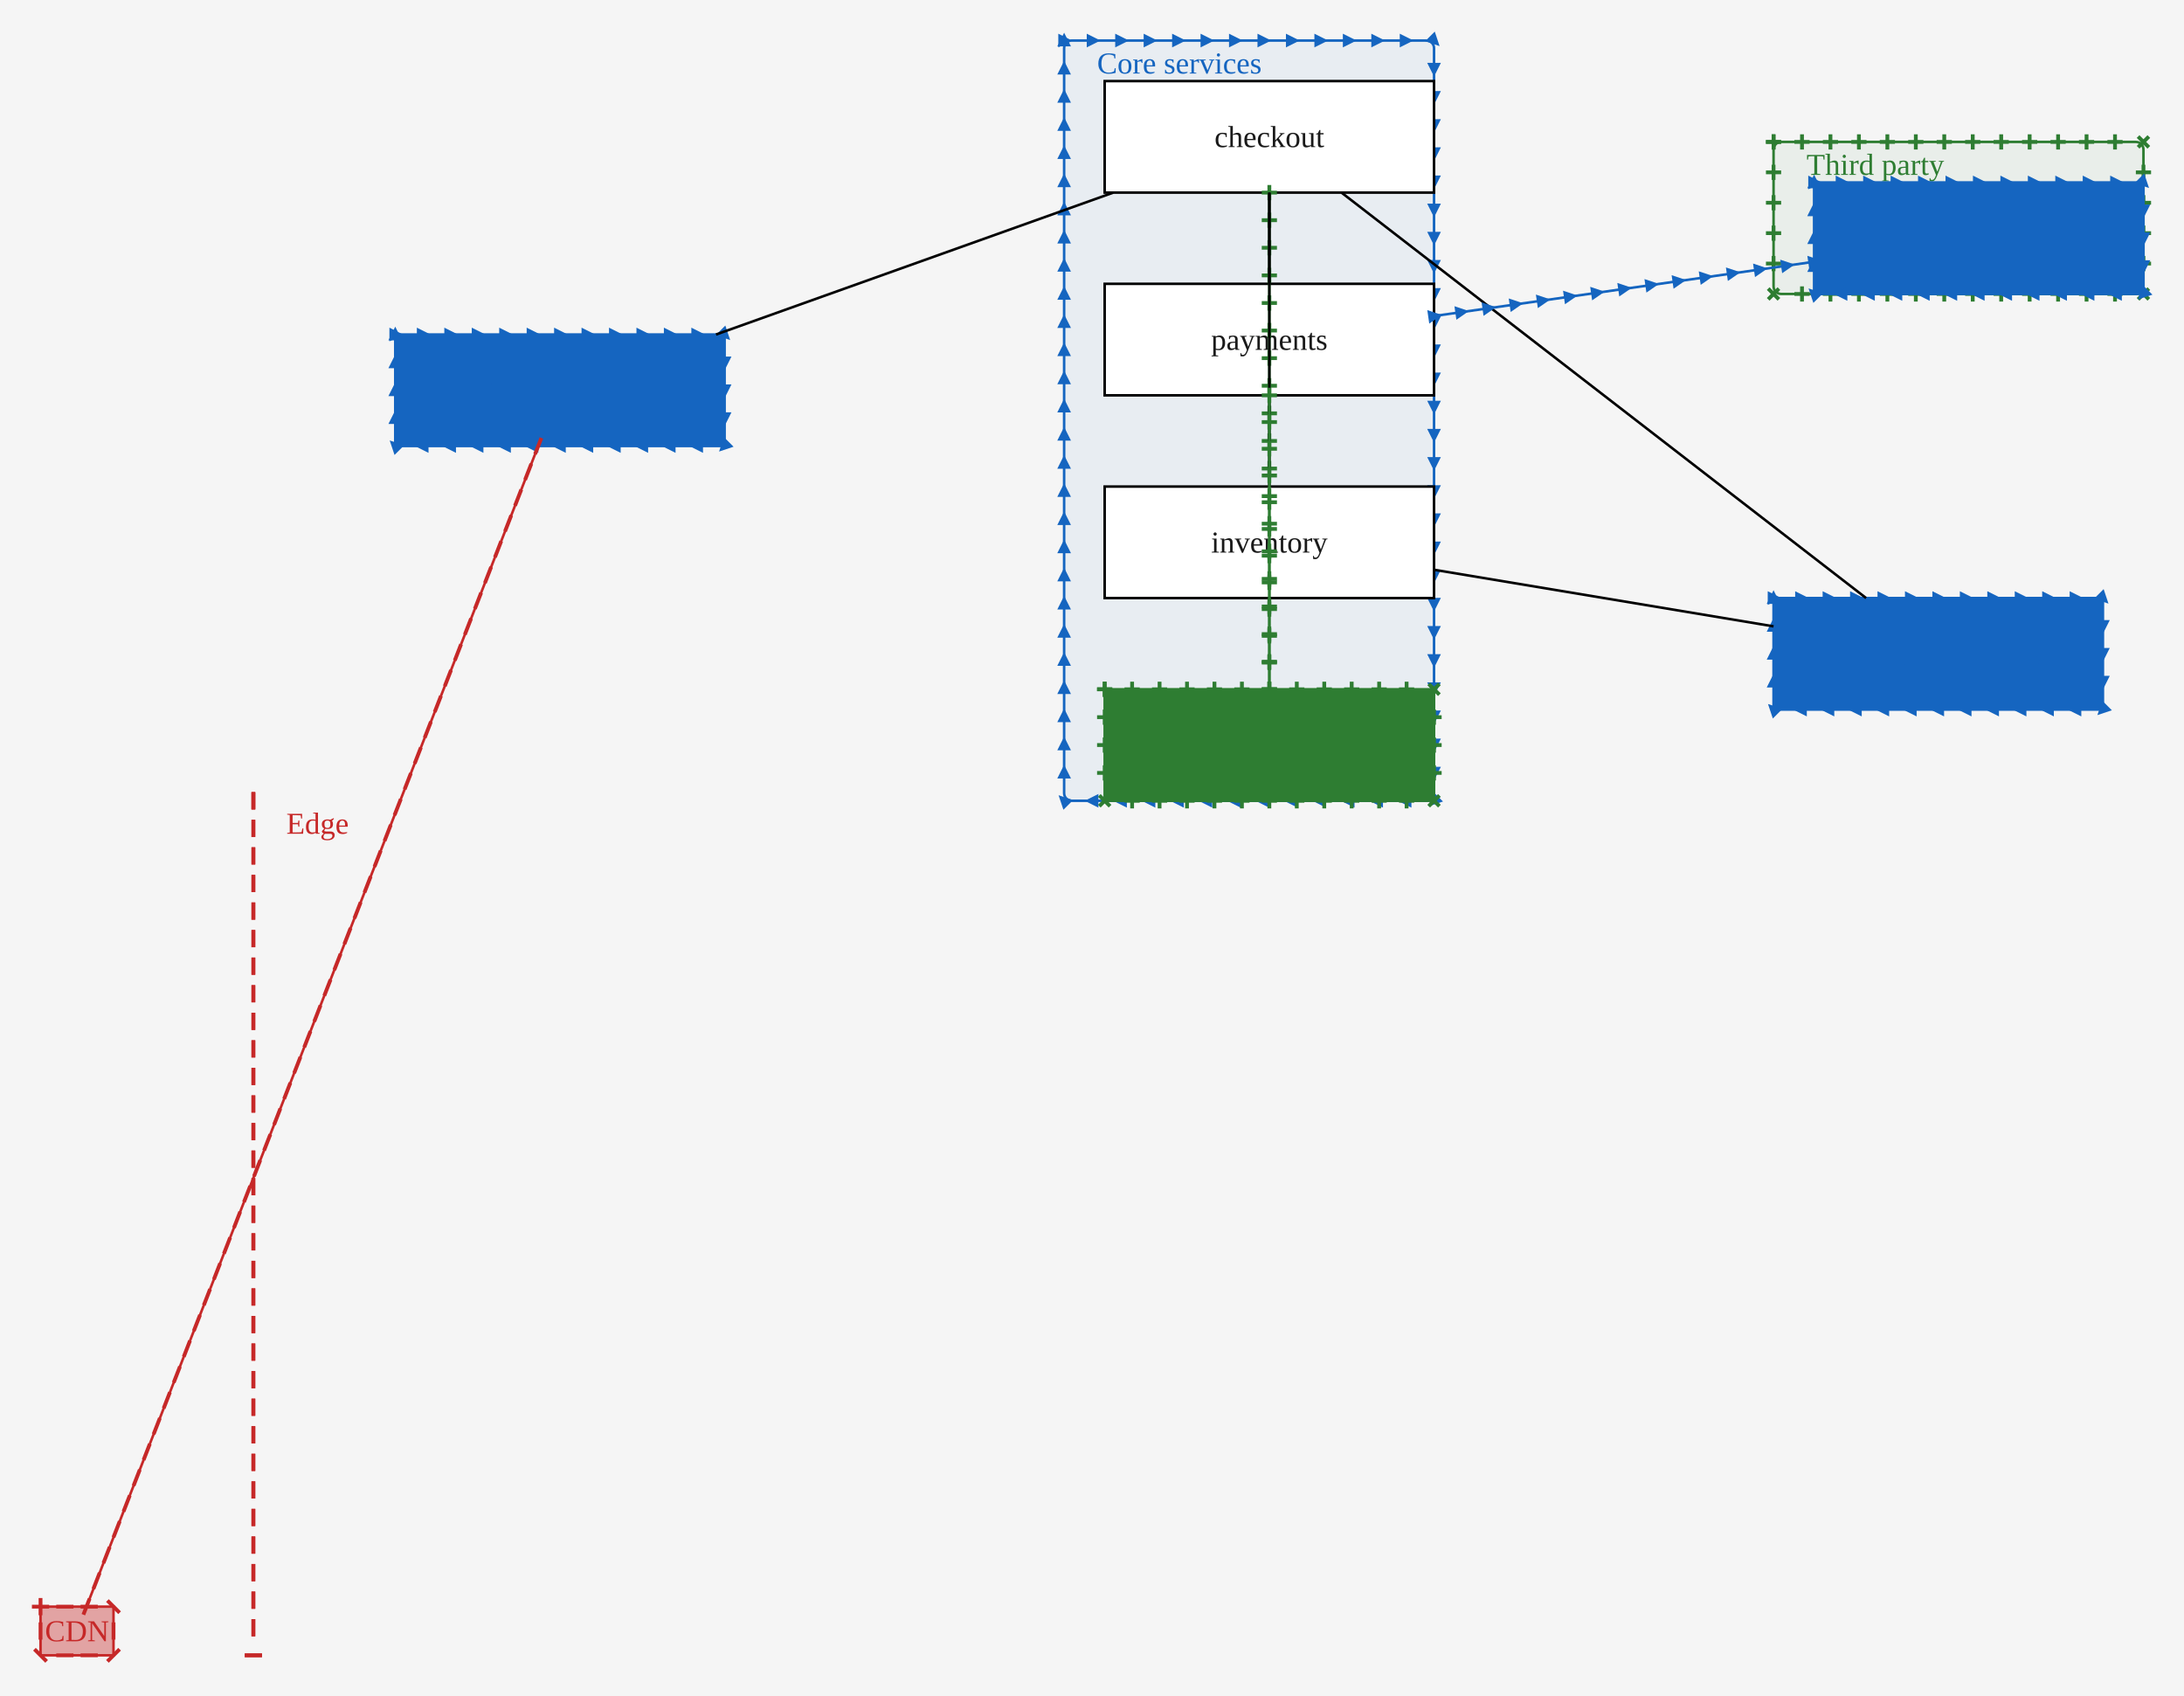
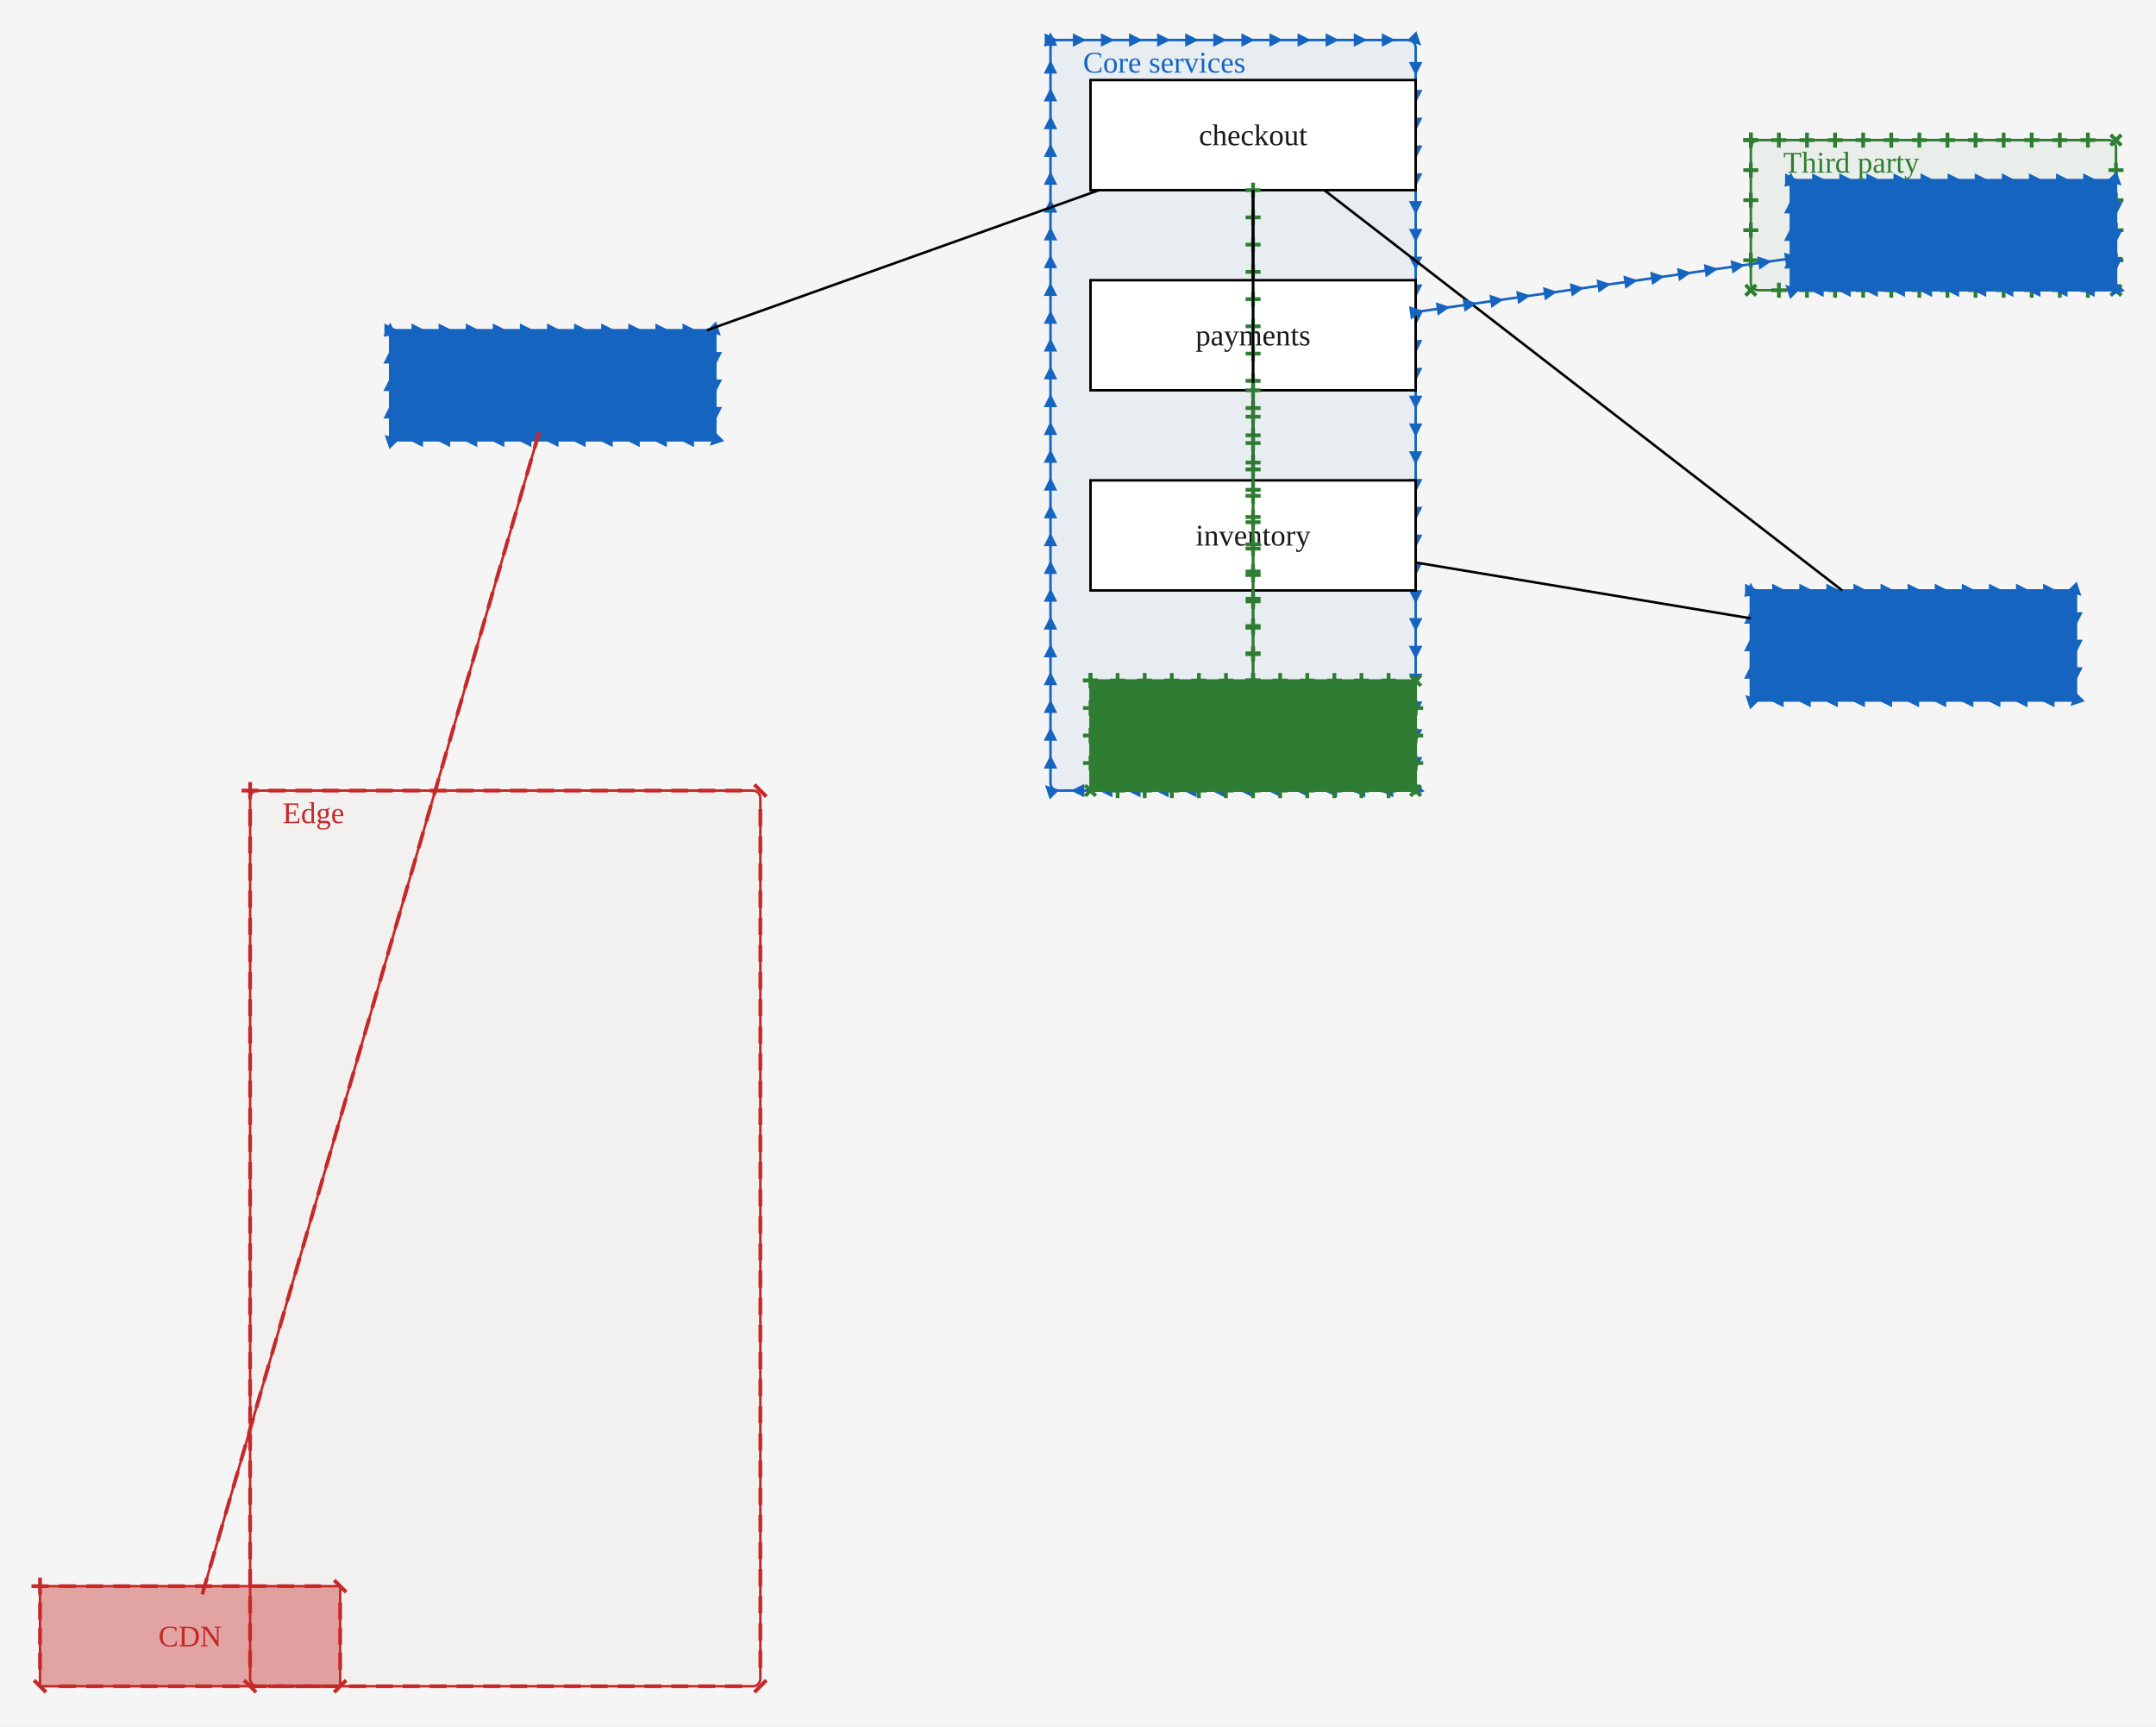
- <svg xmlns="http://www.w3.org/2000/svg" viewBox="-100.00 4.00 862.00 669.20" width="862.00" height="669.20">
+ <svg xmlns="http://www.w3.org/2000/svg" viewBox="-100.00 4.00 862.00 690.00" width="862.00" height="690.00">
  <defs>
    <marker id="ag-glyph-4-2e7d32" viewBox="-4.50 -4.50 9.00 9.00" markerWidth="9.00" markerHeight="9.00" markerUnits="userSpaceOnUse" refX="0" refY="0" orient="auto" fill="#2e7d32" stroke="#2e7d32">
      <path d="M -3,0 L 3,0 M 0,-3 L 0,3" fill="none" stroke-width="1.5" />
    </marker>
    <marker id="ag-glyph-5-c62828" viewBox="-4.50 -4.50 9.00 9.00" markerWidth="9.00" markerHeight="9.00" markerUnits="userSpaceOnUse" refX="0" refY="0" orient="auto" fill="#c62828" stroke="#c62828">
      <path d="M -3.4,0 L 3.4,0" fill="none" stroke-width="1.5" />
    </marker>
    <marker id="ag-glyph-6-1565c0" viewBox="-4.50 -4.50 9.00 9.00" markerWidth="9.00" markerHeight="9.00" markerUnits="userSpaceOnUse" refX="0" refY="0" orient="auto" fill="#1565c0" stroke="#1565c0">
      <path d="M 3.1,0 L -2.3,2.7 L -2.3,-2.7 Z" stroke="none" />
    </marker>
  </defs>
-   <rect x="-100.00" y="4.00" width="862.00" height="669.20" fill="#F5F5F5" />
+   <rect x="-100.00" y="4.00" width="862.00" height="690.00" fill="#F5F5F5" />
  <g id="group-edge" data-element-id="edge" data-kind="group">
-     <rect x="0.00" y="320.00" width="0.00" height="337.20" rx="3.00" fill="#c62828" fill-opacity="0.02" stroke="#c62828" stroke-width="1.00" />
-     <path d="M 0.00,320.00 L 0.00,320.00 L 0.00,330.88 L 0.00,341.75 L 0.00,352.63 L 0.00,363.51 L 0.00,374.39 L 0.00,385.26 L 0.00,396.14 L 0.00,407.02 L 0.00,417.90 L 0.00,428.77 L 0.00,439.65 L 0.00,450.53 L 0.00,461.41 L 0.00,472.28 L 0.00,483.16 L 0.00,494.04 L 0.00,504.92 L 0.00,515.79 L 0.00,526.67 L 0.00,537.55 L 0.00,548.43 L 0.00,559.30 L 0.00,570.18 L 0.00,581.06 L 0.00,591.94 L 0.00,602.81 L 0.00,613.69 L 0.00,624.57 L 0.00,635.45 L 0.00,646.32 L 0.00,657.20 L 0.00,657.20 L 0.00,646.32 L 0.00,635.45 L 0.00,624.57 L 0.00,613.69 L 0.00,602.81 L 0.00,591.94 L 0.00,581.06 L 0.00,570.18 L 0.00,559.30 L 0.00,548.43 L 0.00,537.55 L 0.00,526.67 L 0.00,515.79 L 0.00,504.92 L 0.00,494.04 L 0.00,483.16 L 0.00,472.28 L 0.00,461.41 L 0.00,450.53 L 0.00,439.65 L 0.00,428.77 L 0.00,417.90 L 0.00,407.02 L 0.00,396.14 L 0.00,385.26 L 0.00,374.39 L 0.00,363.51 L 0.00,352.63 L 0.00,341.75 L 0.00,330.88 L 0.00,320.00" fill="none" stroke="none" marker-start="url(#ag-glyph-5-c62828)" marker-mid="url(#ag-glyph-5-c62828)" marker-end="url(#ag-glyph-5-c62828)" />
+     <rect x="0.00" y="320.00" width="204.00" height="358.00" rx="3.00" fill="#c62828" fill-opacity="0.02" stroke="#c62828" stroke-width="1.00" />
+     <path d="M 0.00,320.00 L 10.74,320.00 L 21.47,320.00 L 32.21,320.00 L 42.95,320.00 L 53.68,320.00 L 64.42,320.00 L 75.16,320.00 L 85.89,320.00 L 96.63,320.00 L 107.37,320.00 L 118.11,320.00 L 128.84,320.00 L 139.58,320.00 L 150.32,320.00 L 161.05,320.00 L 171.79,320.00 L 182.53,320.00 L 193.26,320.00 L 204.00,320.00 L 204.00,330.85 L 204.00,341.70 L 204.00,352.55 L 204.00,363.39 L 204.00,374.24 L 204.00,385.09 L 204.00,395.94 L 204.00,406.79 L 204.00,417.64 L 204.00,428.48 L 204.00,439.33 L 204.00,450.18 L 204.00,461.03 L 204.00,471.88 L 204.00,482.73 L 204.00,493.58 L 204.00,504.42 L 204.00,515.27 L 204.00,526.12 L 204.00,536.97 L 204.00,547.82 L 204.00,558.67 L 204.00,569.52 L 204.00,580.36 L 204.00,591.21 L 204.00,602.06 L 204.00,612.91 L 204.00,623.76 L 204.00,634.61 L 204.00,645.45 L 204.00,656.30 L 204.00,667.15 L 204.00,678.00 L 193.26,678.00 L 182.53,678.00 L 171.79,678.00 L 161.05,678.00 L 150.32,678.00 L 139.58,678.00 L 128.84,678.00 L 118.11,678.00 L 107.37,678.00 L 96.63,678.00 L 85.89,678.00 L 75.16,678.00 L 64.42,678.00 L 53.68,678.00 L 42.95,678.00 L 32.21,678.00 L 21.47,678.00 L 10.74,678.00 L 0.00,678.00 L 0.00,667.15 L 0.00,656.30 L 0.00,645.45 L 0.00,634.61 L 0.00,623.76 L 0.00,612.91 L 0.00,602.06 L 0.00,591.21 L 0.00,580.36 L 0.00,569.52 L 0.00,558.67 L 0.00,547.82 L 0.00,536.97 L 0.00,526.12 L 0.00,515.27 L 0.00,504.42 L 0.00,493.58 L 0.00,482.73 L 0.00,471.88 L 0.00,461.03 L 0.00,450.18 L 0.00,439.33 L 0.00,428.48 L 0.00,417.64 L 0.00,406.79 L 0.00,395.94 L 0.00,385.09 L 0.00,374.24 L 0.00,363.39 L 0.00,352.55 L 0.00,341.70 L 0.00,330.85 L 0.00,320.00" fill="none" stroke="none" marker-start="url(#ag-glyph-5-c62828)" marker-mid="url(#ag-glyph-5-c62828)" marker-end="url(#ag-glyph-5-c62828)" />
    <text x="13.00" y="333.00" text-anchor="start" fill="#c62828">
      <tspan x="13.00" dy="0">Edge</tspan>
    </text>
  </g>
  <g id="group-external" data-element-id="external" data-kind="group">
    <rect x="600.00" y="60.00" width="146.00" height="60.00" rx="3.00" fill="#2e7d32" fill-opacity="0.06" stroke="#2e7d32" stroke-width="1.00" />
    <path d="M 600.00,60.00 L 611.23,60.00 L 622.46,60.00 L 633.69,60.00 L 644.92,60.00 L 656.15,60.00 L 667.38,60.00 L 678.62,60.00 L 689.85,60.00 L 701.08,60.00 L 712.31,60.00 L 723.54,60.00 L 734.77,60.00 L 746.00,60.00 L 746.00,72.00 L 746.00,84.00 L 746.00,96.00 L 746.00,108.00 L 746.00,120.00 L 734.77,120.00 L 723.54,120.00 L 712.31,120.00 L 701.08,120.00 L 689.85,120.00 L 678.62,120.00 L 667.38,120.00 L 656.15,120.00 L 644.92,120.00 L 633.69,120.00 L 622.46,120.00 L 611.23,120.00 L 600.00,120.00 L 600.00,108.00 L 600.00,96.00 L 600.00,84.00 L 600.00,72.00 L 600.00,60.00" fill="none" stroke="none" marker-start="url(#ag-glyph-4-2e7d32)" marker-mid="url(#ag-glyph-4-2e7d32)" marker-end="url(#ag-glyph-4-2e7d32)" />
    <text x="613.00" y="73.00" text-anchor="start" fill="#2e7d32">
      <tspan x="613.00" dy="0">Third party</tspan>
    </text>
  </g>
  <g id="group-services" data-element-id="services" data-kind="group">
    <rect x="320.00" y="20.00" width="146.00" height="300.00" rx="3.00" fill="#1565c0" fill-opacity="0.06" stroke="#1565c0" stroke-width="1.00" />
    <path d="M 320.00,20.00 L 331.23,20.00 L 342.46,20.00 L 353.69,20.00 L 364.92,20.00 L 376.15,20.00 L 387.38,20.00 L 398.62,20.00 L 409.85,20.00 L 421.08,20.00 L 432.31,20.00 L 443.54,20.00 L 454.77,20.00 L 466.00,20.00 L 466.00,31.11 L 466.00,42.22 L 466.00,53.33 L 466.00,64.44 L 466.00,75.56 L 466.00,86.67 L 466.00,97.78 L 466.00,108.89 L 466.00,120.00 L 466.00,131.11 L 466.00,142.22 L 466.00,153.33 L 466.00,164.44 L 466.00,175.56 L 466.00,186.67 L 466.00,197.78 L 466.00,208.89 L 466.00,220.00 L 466.00,231.11 L 466.00,242.22 L 466.00,253.33 L 466.00,264.44 L 466.00,275.56 L 466.00,286.67 L 466.00,297.78 L 466.00,308.89 L 466.00,320.00 L 454.77,320.00 L 443.54,320.00 L 432.31,320.00 L 421.08,320.00 L 409.85,320.00 L 398.62,320.00 L 387.38,320.00 L 376.15,320.00 L 364.92,320.00 L 353.69,320.00 L 342.46,320.00 L 331.23,320.00 L 320.00,320.00 L 320.00,308.89 L 320.00,297.78 L 320.00,286.67 L 320.00,275.56 L 320.00,264.44 L 320.00,253.33 L 320.00,242.22 L 320.00,231.11 L 320.00,220.00 L 320.00,208.89 L 320.00,197.78 L 320.00,186.67 L 320.00,175.56 L 320.00,164.44 L 320.00,153.33 L 320.00,142.22 L 320.00,131.11 L 320.00,120.00 L 320.00,108.89 L 320.00,97.78 L 320.00,86.67 L 320.00,75.56 L 320.00,64.44 L 320.00,53.33 L 320.00,42.22 L 320.00,31.11 L 320.00,20.00" fill="none" stroke="none" marker-start="url(#ag-glyph-6-1565c0)" marker-mid="url(#ag-glyph-6-1565c0)" marker-end="url(#ag-glyph-6-1565c0)" />
    <text x="333.00" y="33.00" text-anchor="start" fill="#1565c0">
      <tspan x="333.00" dy="0">Core services</tspan>
    </text>
  </g>
  <g id="node-cdn" data-element-id="cdn" data-kind="node">
-     <rect x="-84.00" y="638.00" width="28.80" height="19.20" rx="0.00" fill="#c62828" fill-opacity="0.40" stroke="#c62828" />
-     <path d="M -84.00,638.00 L -74.40,638.00 L -64.80,638.00 L -55.20,638.00 L -55.20,647.60 L -55.20,657.20 L -64.80,657.20 L -74.40,657.20 L -84.00,657.20 L -84.00,647.60 L -84.00,638.00" fill="none" stroke="none" marker-start="url(#ag-glyph-5-c62828)" marker-mid="url(#ag-glyph-5-c62828)" marker-end="url(#ag-glyph-5-c62828)" />
-     <text x="-69.60" y="647.60" text-anchor="middle" dominant-baseline="central" fill="#c62828">
-       <tspan x="-69.60" dy="0">CDN</tspan>
+     <rect x="-84.00" y="638.00" width="120.00" height="40.00" rx="0.00" fill="#c62828" fill-opacity="0.40" stroke="#c62828" />
+     <path d="M -84.00,638.00 L -73.09,638.00 L -62.18,638.00 L -51.27,638.00 L -40.36,638.00 L -29.45,638.00 L -18.55,638.00 L -7.64,638.00 L 3.27,638.00 L 14.18,638.00 L 25.09,638.00 L 36.00,638.00 L 36.00,648.00 L 36.00,658.00 L 36.00,668.00 L 36.00,678.00 L 25.09,678.00 L 14.18,678.00 L 3.27,678.00 L -7.64,678.00 L -18.55,678.00 L -29.45,678.00 L -40.36,678.00 L -51.27,678.00 L -62.18,678.00 L -73.09,678.00 L -84.00,678.00 L -84.00,668.00 L -84.00,658.00 L -84.00,648.00 L -84.00,638.00" fill="none" stroke="none" marker-start="url(#ag-glyph-5-c62828)" marker-mid="url(#ag-glyph-5-c62828)" marker-end="url(#ag-glyph-5-c62828)" />
+     <text x="-24.00" y="658.00" text-anchor="middle" dominant-baseline="central" fill="#c62828">
+       <tspan x="-24.00" dy="0">CDN</tspan>
    </text>
  </g>
  <g id="node-checkout" data-element-id="checkout" data-kind="node">
    <rect x="336.00" y="36.00" width="130.00" height="44.00" rx="0.00" fill="#FFFFFF" stroke="#000000" />
    <text x="401.00" y="58.00" text-anchor="middle" dominant-baseline="central" fill="#1a1a1a">
      <tspan x="401.00" dy="0">checkout</tspan>
    </text>
  </g>
  <g id="node-fraud" data-element-id="fraud" data-kind="node">
    <rect x="336.00" y="276.00" width="130.00" height="44.00" rx="0.00" fill="#2e7d32" stroke="#2e7d32" />
    <path d="M 336.00,276.00 L 346.83,276.00 L 357.67,276.00 L 368.50,276.00 L 379.33,276.00 L 390.17,276.00 L 401.00,276.00 L 411.83,276.00 L 422.67,276.00 L 433.50,276.00 L 444.33,276.00 L 455.17,276.00 L 466.00,276.00 L 466.00,287.00 L 466.00,298.00 L 466.00,309.00 L 466.00,320.00 L 455.17,320.00 L 444.33,320.00 L 433.50,320.00 L 422.67,320.00 L 411.83,320.00 L 401.00,320.00 L 390.17,320.00 L 379.33,320.00 L 368.50,320.00 L 357.67,320.00 L 346.83,320.00 L 336.00,320.00 L 336.00,309.00 L 336.00,298.00 L 336.00,287.00 L 336.00,276.00" fill="none" stroke="none" marker-start="url(#ag-glyph-4-2e7d32)" marker-mid="url(#ag-glyph-4-2e7d32)" marker-end="url(#ag-glyph-4-2e7d32)" />
    <text x="401.00" y="298.00" text-anchor="middle" dominant-baseline="central" fill="#2e7d32">
      <tspan x="401.00" dy="0">fraud check</tspan>
    </text>
  </g>
  <g id="node-gateway" data-element-id="gateway" data-kind="node">
    <rect x="56.00" y="136.00" width="130.00" height="44.00" rx="0.00" fill="#1565c0" stroke="#1565c0" />
    <path d="M 56.00,136.00 L 66.83,136.00 L 77.67,136.00 L 88.50,136.00 L 99.33,136.00 L 110.17,136.00 L 121.00,136.00 L 131.83,136.00 L 142.67,136.00 L 153.50,136.00 L 164.33,136.00 L 175.17,136.00 L 186.00,136.00 L 186.00,147.00 L 186.00,158.00 L 186.00,169.00 L 186.00,180.00 L 175.17,180.00 L 164.33,180.00 L 153.50,180.00 L 142.67,180.00 L 131.83,180.00 L 121.00,180.00 L 110.17,180.00 L 99.33,180.00 L 88.50,180.00 L 77.67,180.00 L 66.83,180.00 L 56.00,180.00 L 56.00,169.00 L 56.00,158.00 L 56.00,147.00 L 56.00,136.00" fill="none" stroke="none" marker-start="url(#ag-glyph-6-1565c0)" marker-mid="url(#ag-glyph-6-1565c0)" marker-end="url(#ag-glyph-6-1565c0)" />
    <text x="121.00" y="158.00" text-anchor="middle" dominant-baseline="central" fill="#1565c0">
      <tspan x="121.00" dy="0">API gateway</tspan>
    </text>
  </g>
  <g id="node-inventory" data-element-id="inventory" data-kind="node">
    <rect x="336.00" y="196.00" width="130.00" height="44.00" rx="0.00" fill="#FFFFFF" stroke="#000000" />
    <text x="401.00" y="218.00" text-anchor="middle" dominant-baseline="central" fill="#1a1a1a">
      <tspan x="401.00" dy="0">inventory</tspan>
    </text>
  </g>
  <g id="node-orders" data-element-id="orders" data-kind="node">
    <rect x="600.00" y="240.00" width="130.00" height="44.00" rx="0.00" fill="#1565c0" stroke="#1565c0" />
    <path d="M 600.00,240.00 L 610.83,240.00 L 621.67,240.00 L 632.50,240.00 L 643.33,240.00 L 654.17,240.00 L 665.00,240.00 L 675.83,240.00 L 686.67,240.00 L 697.50,240.00 L 708.33,240.00 L 719.17,240.00 L 730.00,240.00 L 730.00,251.00 L 730.00,262.00 L 730.00,273.00 L 730.00,284.00 L 719.17,284.00 L 708.33,284.00 L 697.50,284.00 L 686.67,284.00 L 675.83,284.00 L 665.00,284.00 L 654.17,284.00 L 643.33,284.00 L 632.50,284.00 L 621.67,284.00 L 610.83,284.00 L 600.00,284.00 L 600.00,273.00 L 600.00,262.00 L 600.00,251.00 L 600.00,240.00" fill="none" stroke="none" marker-start="url(#ag-glyph-6-1565c0)" marker-mid="url(#ag-glyph-6-1565c0)" marker-end="url(#ag-glyph-6-1565c0)" />
    <text x="665.00" y="262.00" text-anchor="middle" dominant-baseline="central" fill="#1565c0">
      <tspan x="665.00" dy="0">orders (postgres)</tspan>
    </text>
  </g>
  <g id="node-payments" data-element-id="payments" data-kind="node">
    <rect x="336.00" y="116.00" width="130.00" height="44.00" rx="0.00" fill="#FFFFFF" stroke="#000000" />
    <text x="401.00" y="138.00" text-anchor="middle" dominant-baseline="central" fill="#1a1a1a">
      <tspan x="401.00" dy="0">payments</tspan>
    </text>
  </g>
  <g id="node-stripe" data-element-id="stripe" data-kind="node">
    <rect x="616.00" y="76.00" width="130.00" height="44.00" rx="0.00" fill="#1565c0" stroke="#1565c0" />
    <path d="M 616.00,76.00 L 626.83,76.00 L 637.67,76.00 L 648.50,76.00 L 659.33,76.00 L 670.17,76.00 L 681.00,76.00 L 691.83,76.00 L 702.67,76.00 L 713.50,76.00 L 724.33,76.00 L 735.17,76.00 L 746.00,76.00 L 746.00,87.00 L 746.00,98.00 L 746.00,109.00 L 746.00,120.00 L 735.17,120.00 L 724.33,120.00 L 713.50,120.00 L 702.67,120.00 L 691.83,120.00 L 681.00,120.00 L 670.17,120.00 L 659.33,120.00 L 648.50,120.00 L 637.67,120.00 L 626.83,120.00 L 616.00,120.00 L 616.00,109.00 L 616.00,98.00 L 616.00,87.00 L 616.00,76.00" fill="none" stroke="none" marker-start="url(#ag-glyph-6-1565c0)" marker-mid="url(#ag-glyph-6-1565c0)" marker-end="url(#ag-glyph-6-1565c0)" />
    <text x="681.00" y="98.00" text-anchor="middle" dominant-baseline="central" fill="#1565c0">
      <tspan x="681.00" dy="0">Stripe</tspan>
    </text>
  </g>
  <g id="edge-cdn__gateway" data-element-id="cdn__gateway" data-kind="edge">
-     <path d="M -65.86,638.00 L 112.44,180.00" fill="none" stroke="transparent" stroke-width="12" style="pointer-events: stroke" />
-     <path d="M -65.86,638.00 L 112.44,180.00" fill="none" stroke="#c62828" stroke-width="1.00" />
-     <path d="M -65.86,638.00 L -61.90,627.82 L -57.94,617.64 L -53.98,607.47 L -50.01,597.29 L -46.05,587.11 L -42.09,576.93 L -38.13,566.76 L -34.17,556.58 L -30.20,546.40 L -26.24,536.22 L -22.28,526.04 L -18.32,515.87 L -14.35,505.69 L -10.39,495.51 L -6.43,485.33 L -2.47,475.16 L 1.49,464.98 L 5.46,454.80 L 9.42,444.62 L 13.38,434.44 L 17.34,424.27 L 21.31,414.09 L 25.27,403.91 L 29.23,393.73 L 33.19,383.56 L 37.15,373.38 L 41.12,363.20 L 45.08,353.02 L 49.04,342.84 L 53.00,332.67 L 56.96,322.49 L 60.93,312.31 L 64.89,302.13 L 68.85,291.96 L 72.81,281.78 L 76.78,271.60 L 80.74,261.42 L 84.70,251.24 L 88.66,241.07 L 92.62,230.89 L 96.59,220.71 L 100.55,210.53 L 104.51,200.36 L 108.47,190.18 L 112.44,180.00" fill="none" stroke="none" marker-start="url(#ag-glyph-5-c62828)" marker-mid="url(#ag-glyph-5-c62828)" marker-end="url(#ag-glyph-5-c62828)" />
+     <path d="M -18.20,638.00 L 114.62,180.00" fill="none" stroke="transparent" stroke-width="12" style="pointer-events: stroke" />
+     <path d="M -18.20,638.00 L 114.62,180.00" fill="none" stroke="#c62828" stroke-width="1.00" />
+     <path d="M -18.20,638.00 L -15.11,627.35 L -12.02,616.70 L -8.93,606.05 L -5.84,595.40 L -2.76,584.74 L 0.33,574.09 L 3.42,563.44 L 6.51,552.79 L 9.60,542.14 L 12.69,531.49 L 15.78,520.84 L 18.87,510.19 L 21.95,499.53 L 25.04,488.88 L 28.13,478.23 L 31.22,467.58 L 34.31,456.93 L 37.40,446.28 L 40.49,435.63 L 43.58,424.98 L 46.67,414.33 L 49.75,403.67 L 52.84,393.02 L 55.93,382.37 L 59.02,371.72 L 62.11,361.07 L 65.20,350.42 L 68.29,339.77 L 71.38,329.12 L 74.47,318.47 L 77.55,307.81 L 80.64,297.16 L 83.73,286.51 L 86.82,275.86 L 89.91,265.21 L 93.00,254.56 L 96.09,243.91 L 99.18,233.26 L 102.26,222.60 L 105.35,211.95 L 108.44,201.30 L 111.53,190.65 L 114.62,180.00" fill="none" stroke="none" marker-start="url(#ag-glyph-5-c62828)" marker-mid="url(#ag-glyph-5-c62828)" marker-end="url(#ag-glyph-5-c62828)" />
  </g>
  <g id="edge-checkout__fraud" data-element-id="checkout__fraud" data-kind="edge">
    <path d="M 401.00,80.00 L 401.00,276.00" fill="none" stroke="transparent" stroke-width="12" style="pointer-events: stroke" />
    <path d="M 401.00,80.00 L 401.00,276.00" fill="none" stroke="#2e7d32" stroke-width="1.00" />
    <path d="M 401.00,80.00 L 401.00,90.89 L 401.00,101.78 L 401.00,112.67 L 401.00,123.56 L 401.00,134.44 L 401.00,145.33 L 401.00,156.22 L 401.00,167.11 L 401.00,178.00 L 401.00,188.89 L 401.00,199.78 L 401.00,210.67 L 401.00,221.56 L 401.00,232.44 L 401.00,243.33 L 401.00,254.22 L 401.00,265.11 L 401.00,276.00" fill="none" stroke="none" marker-start="url(#ag-glyph-4-2e7d32)" marker-mid="url(#ag-glyph-4-2e7d32)" marker-end="url(#ag-glyph-4-2e7d32)" />
  </g>
  <g id="edge-checkout__inventory" data-element-id="checkout__inventory" data-kind="edge">
    <path d="M 401.00,80.00 L 401.00,196.00" fill="none" stroke="transparent" stroke-width="12" style="pointer-events: stroke" />
    <path d="M 401.00,80.00 L 401.00,196.00" fill="none" stroke="#000000" stroke-width="1.00" />
  </g>
  <g id="edge-checkout__orders" data-element-id="checkout__orders" data-kind="edge">
    <path d="M 429.47,80.00 L 636.53,240.00" fill="none" stroke="transparent" stroke-width="12" style="pointer-events: stroke" />
    <path d="M 429.47,80.00 L 636.53,240.00" fill="none" stroke="#000000" stroke-width="1.00" />
  </g>
  <g id="edge-checkout__payments" data-element-id="checkout__payments" data-kind="edge">
    <path d="M 401.00,80.00 L 401.00,116.00" fill="none" stroke="transparent" stroke-width="12" style="pointer-events: stroke" />
    <path d="M 401.00,80.00 L 401.00,116.00" fill="none" stroke="#000000" stroke-width="1.00" />
  </g>
  <g id="edge-fraud__payments" data-element-id="fraud__payments" data-kind="edge">
    <path d="M 401.00,276.00 L 401.00,160.00" fill="none" stroke="transparent" stroke-width="12" style="pointer-events: stroke" />
    <path d="M 401.00,276.00 L 401.00,160.00" fill="none" stroke="#2e7d32" stroke-width="1.00" />
    <path d="M 401.00,276.00 L 401.00,265.45 L 401.00,254.91 L 401.00,244.36 L 401.00,233.82 L 401.00,223.27 L 401.00,212.73 L 401.00,202.18 L 401.00,191.64 L 401.00,181.09 L 401.00,170.55 L 401.00,160.00" fill="none" stroke="none" marker-start="url(#ag-glyph-4-2e7d32)" marker-mid="url(#ag-glyph-4-2e7d32)" marker-end="url(#ag-glyph-4-2e7d32)" />
  </g>
  <g id="edge-gateway__checkout" data-element-id="gateway__checkout" data-kind="edge">
    <path d="M 182.60,136.00 L 339.40,80.00" fill="none" stroke="transparent" stroke-width="12" style="pointer-events: stroke" />
    <path d="M 182.60,136.00 L 339.40,80.00" fill="none" stroke="#000000" stroke-width="1.00" />
  </g>
  <g id="edge-inventory__orders" data-element-id="inventory__orders" data-kind="edge">
    <path d="M 466.00,228.83 L 600.00,251.17" fill="none" stroke="transparent" stroke-width="12" style="pointer-events: stroke" />
    <path d="M 466.00,228.83 L 600.00,251.17" fill="none" stroke="#000000" stroke-width="1.00" />
  </g>
  <g id="edge-payments__stripe" data-element-id="payments__stripe" data-kind="edge">
    <path d="M 466.00,128.71 L 616.00,107.29" fill="none" stroke="transparent" stroke-width="12" style="pointer-events: stroke" />
    <path d="M 466.00,128.71 L 616.00,107.29" fill="none" stroke="#1565c0" stroke-width="1.00" />
    <path d="M 466.00,128.71 L 476.71,127.18 L 487.43,125.65 L 498.14,124.12 L 508.86,122.59 L 519.57,121.06 L 530.29,119.53 L 541.00,118.00 L 551.71,116.47 L 562.43,114.94 L 573.14,113.41 L 583.86,111.88 L 594.57,110.35 L 605.29,108.82 L 616.00,107.29" fill="none" stroke="none" marker-start="url(#ag-glyph-6-1565c0)" marker-mid="url(#ag-glyph-6-1565c0)" marker-end="url(#ag-glyph-6-1565c0)" />
  </g>
</svg>
